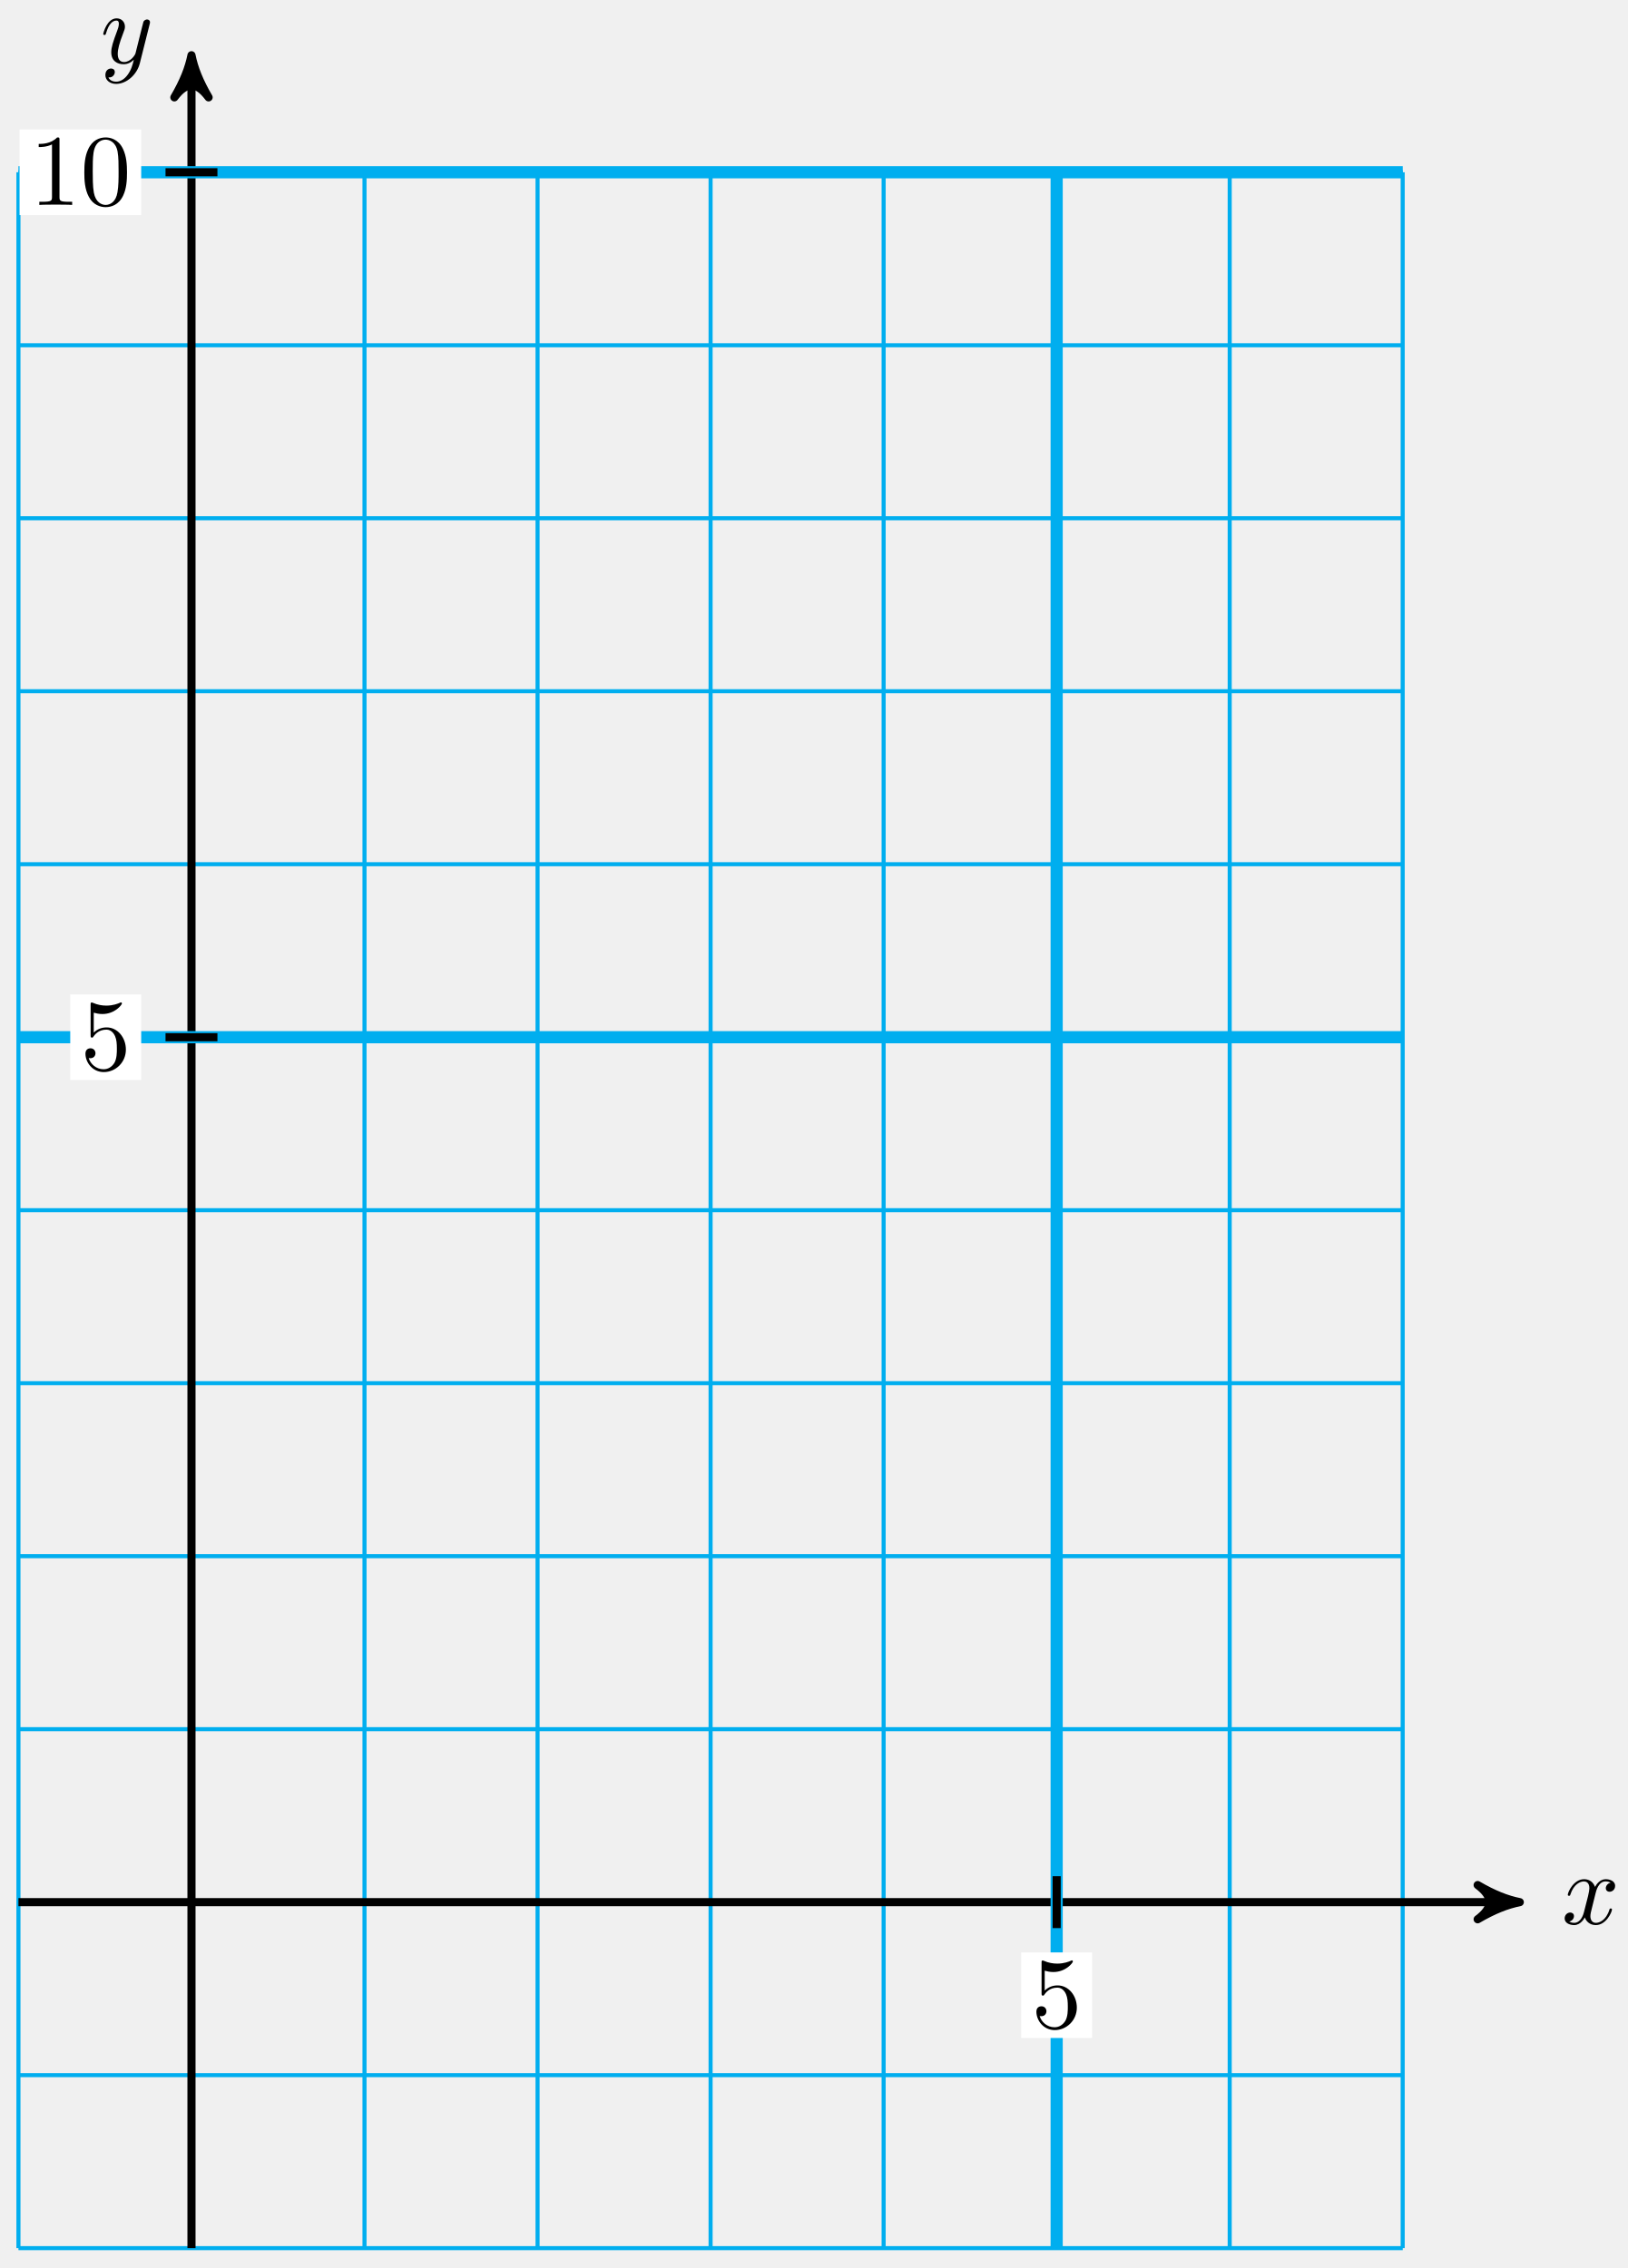
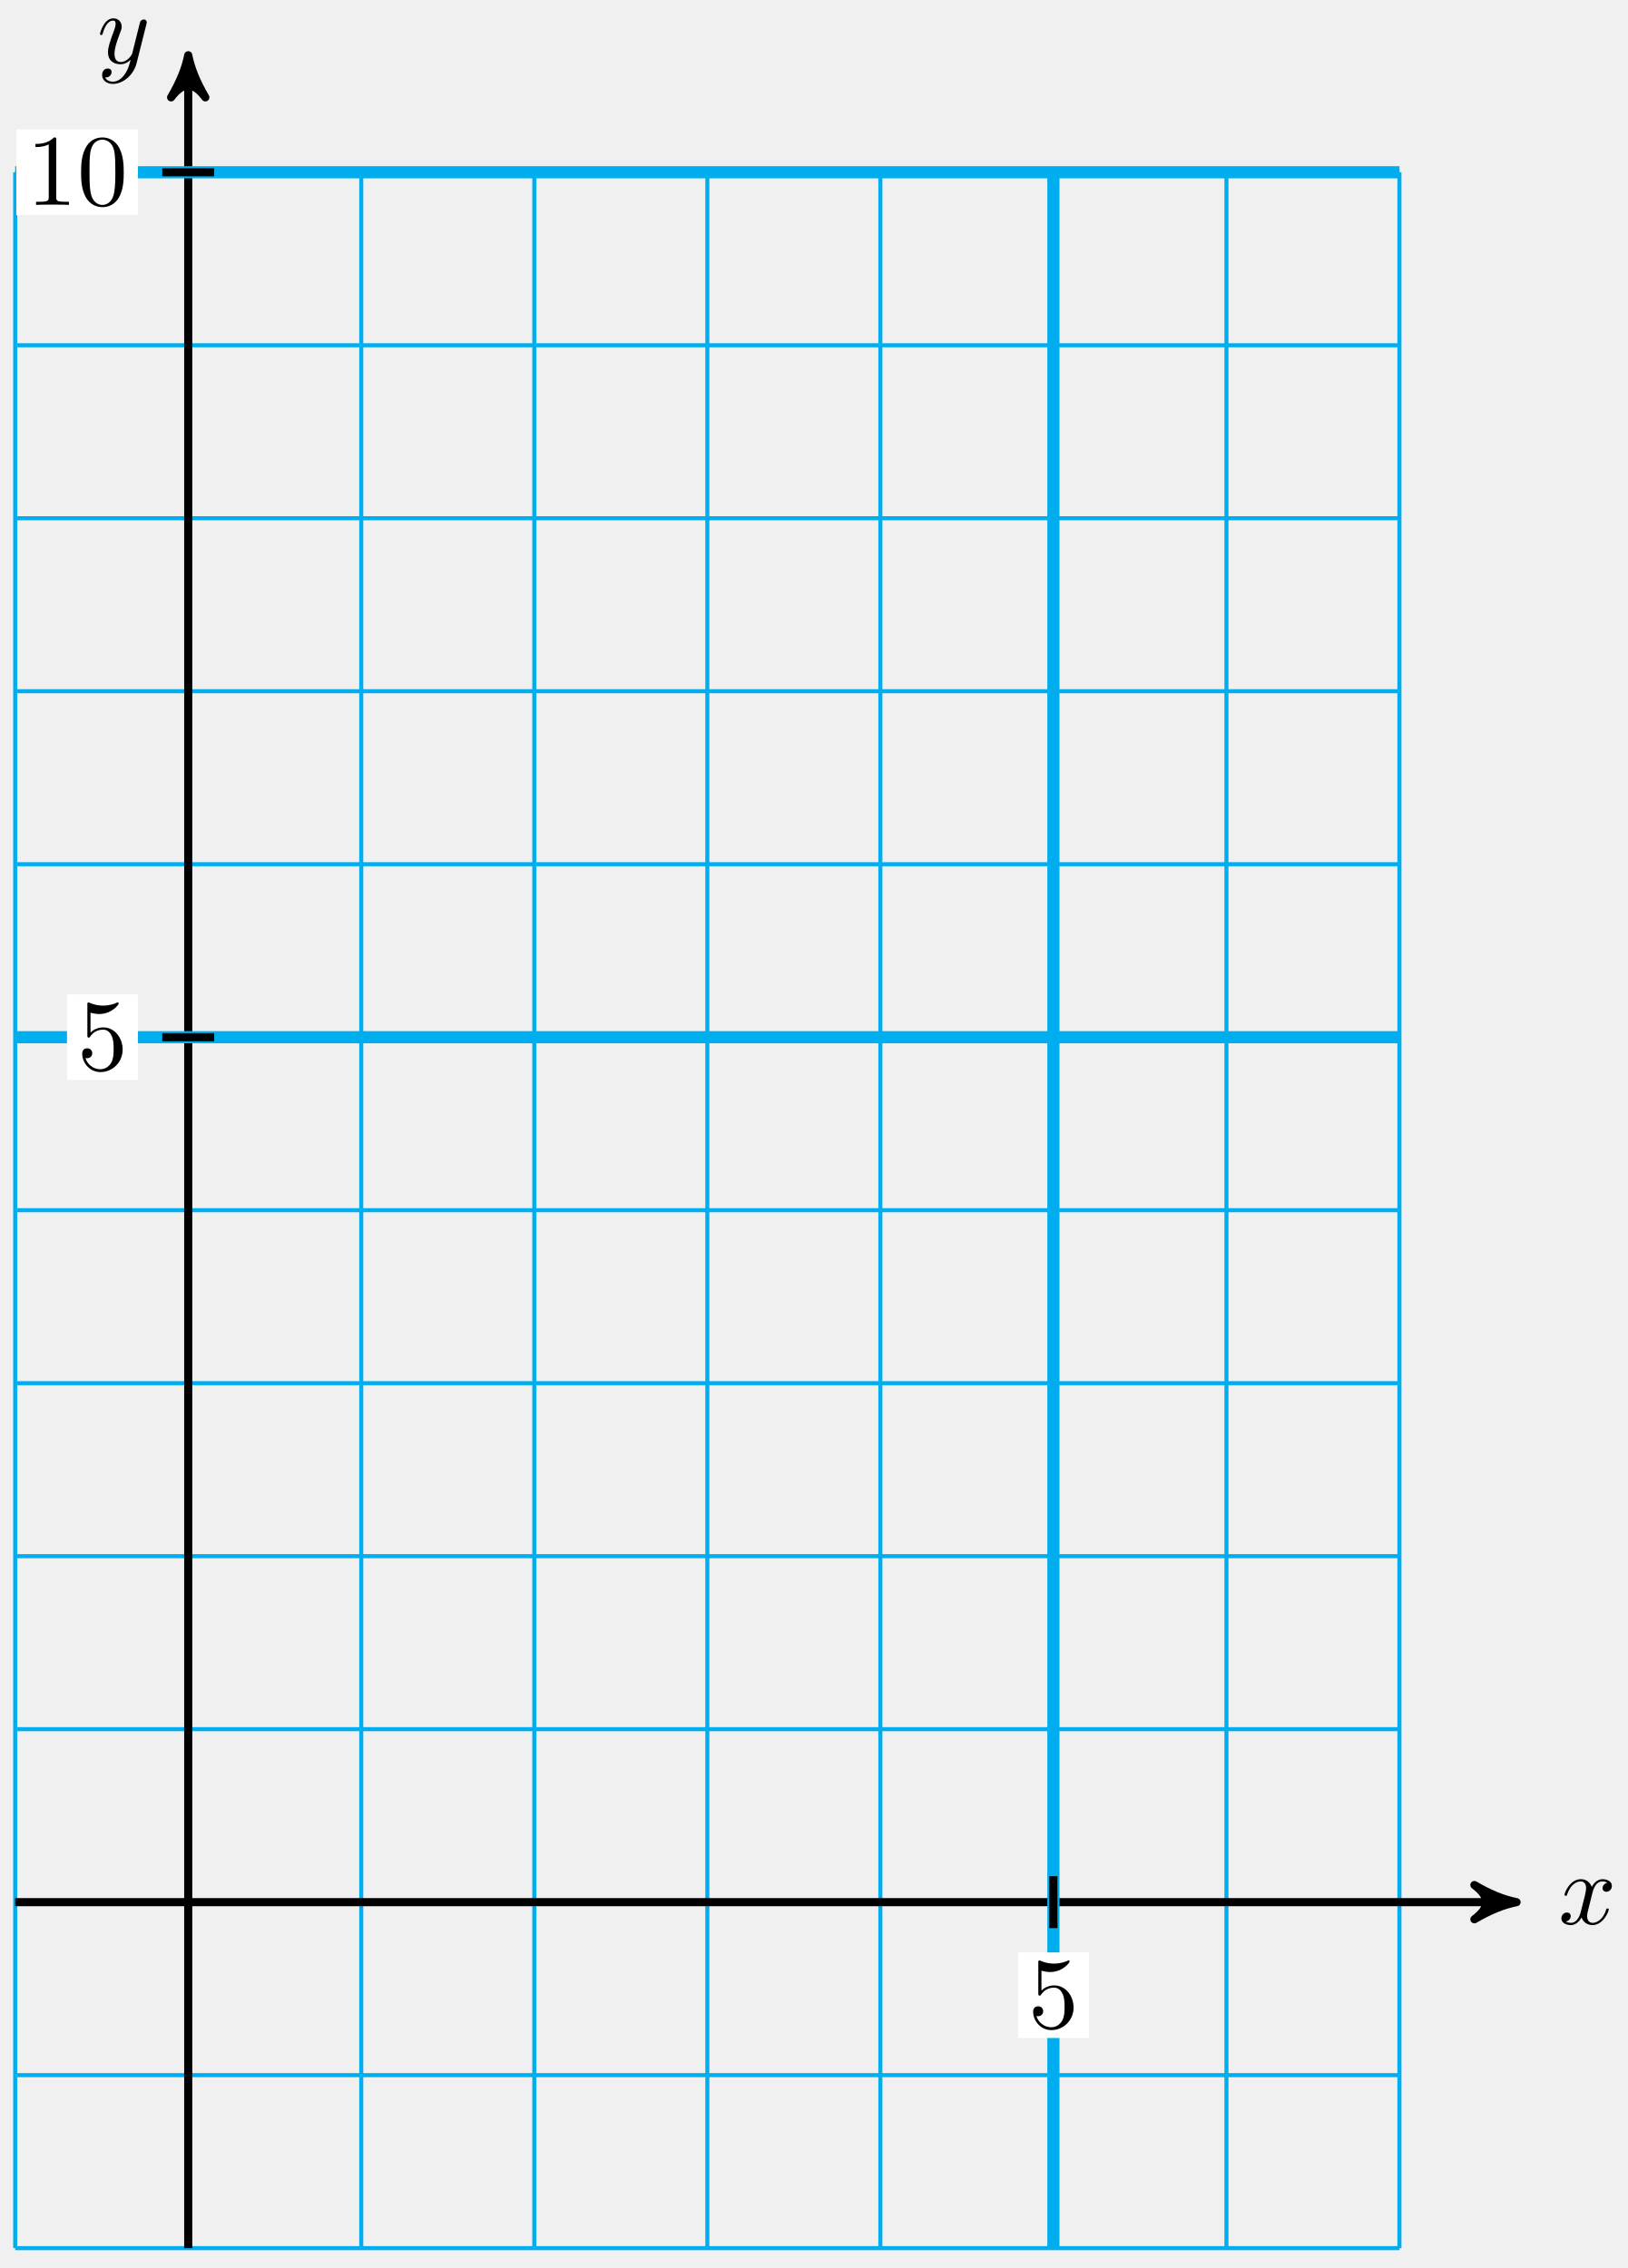
<svg xmlns="http://www.w3.org/2000/svg" xmlns:xlink="http://www.w3.org/1999/xlink" version="1.1" width="160" height="223" viewBox="0 0 160 223">
  <defs>
    <path id="font_1_1" d="M.334 .302C.34 .328 .363 .42 .433 .42 .438 .42 .462 .42 .483 .407 .455 .402 .435 .377 .435 .353 .435 .337 .446 .318 .473 .318 .495 .318 .527 .336 .527 .376 .527 .428 .468 .442 .434 .442 .376 .442 .341 .389 .329 .366 .304 .432 .25 .442 .221 .442 .117 .442 .06 .313 .06 .288 .06 .278 .07 .278 .072 .278 .08 .278 .083 .28 .085 .289 .119 .395 .185 .42 .219 .42 .238 .42 .273 .411 .273 .353 .273 .322 .256 .255 .219 .115 .203 .053 .168 .011 .124 .011 .118 .011 .095 .011 .074 .024 .099 .029 .121 .05 .121 .078 .121 .105 .099 .113 .084 .113 .054 .113 .029 .087 .029 .055 .029 .009 .079-.011 .123-.011 .189-.011 .225 .059 .228 .065 .24 .028 .276-.011 .336-.011 .439-.011 .496 .118 .496 .143 .496 .153 .487 .153 .484 .153 .475 .153 .473 .149 .471 .142 .438 .035 .37 .011 .338 .011 .299 .011 .283 .043 .283 .077 .283 .099 .289 .121 .3 .165L.334 .302Z" />
    <path id="font_1_2" d="M.486 .381C.49 .395 .49 .397 .49 .404 .49 .422 .476 .431 .461 .431 .451 .431 .435 .425 .426 .41 .424 .405 .416 .374 .412 .356 .405 .33 .398 .303 .392 .276L.347 .096C.343 .081 .3 .011 .234 .011 .183 .011 .172 .055 .172 .092 .172 .138 .189 .2 .223 .288 .239 .329 .243 .34 .243 .36 .243 .405 .211 .442 .161 .442 .066 .442 .029 .297 .029 .288 .029 .278 .039 .278 .041 .278 .051 .278 .052 .28 .057 .296 .084 .39 .124 .42 .158 .42 .166 .42 .183 .42 .183 .388 .183 .363 .173 .337 .166 .318 .126 .212 .108 .155 .108 .108 .108 .019 .171-.011 .23-.011 .269-.011 .303 .006 .331 .034 .318-.018 .306-.067 .266-.12 .24-.154 .202-.183 .156-.183 .142-.183 .097-.18 .08-.141 .096-.141 .109-.141 .123-.129 .133-.12 .143-.107 .143-.088 .143-.057 .116-.053 .106-.053 .083-.053 .05-.069 .05-.118 .05-.168 .094-.205 .156-.205 .259-.205 .362-.114 .39-.001L.486 .381Z" />
    <path id="font_2_3" d="M.449 .2C.449 .319 .367 .419 .259 .419 .211 .419 .168 .403 .132 .368V.564C.152 .558 .185 .551 .217 .551 .34 .551 .41 .642 .41 .655 .41 .661 .407 .666 .4 .666 .399 .666 .397 .666 .392 .663 .372 .654 .323 .634 .256 .634 .216 .634 .17 .641 .123 .662 .115 .665 .113 .665 .111 .665 .101 .665 .101 .657 .101 .641V.344C.101 .326 .101 .318 .115 .318 .122 .318 .124 .321 .128 .327 .139 .343 .176 .397 .257 .397 .309 .397 .334 .351 .342 .333 .358 .296 .36 .257 .36 .207 .36 .172 .36 .112 .336 .07 .312 .031 .275 .006 .229 .006 .156 .006 .099 .058 .082 .117 .085 .116 .088 .115 .099 .115 .132 .115 .149 .14 .149 .164 .149 .188 .132 .213 .099 .213 .085 .213 .05 .206 .05 .16 .05 .074 .119-.022 .231-.022 .347-.022 .449 .073 .449 .2Z" />
    <path id="font_2_2" d="M.294 .64C.294 .664 .294 .666 .271 .666 .209 .602 .121 .602 .089 .602V.571C.109 .571 .168 .571 .22 .597V.079C.22 .043 .217 .031 .127 .031H.095V0C.13 .003 .217 .003 .257 .003 .297 .003 .384 .003 .419 0V.031H.387C.297 .031 .294 .042 .294 .079V.64Z" />
    <path id="font_2_1" d="M.46 .32C.46 .4 .455 .48 .42 .554 .374 .65 .292 .666 .25 .666 .19 .666 .117 .64 .076 .547 .044 .478 .039 .4 .039 .32 .039 .245 .043 .155 .084 .079 .127-.002 .2-.022 .249-.022 .303-.022 .379-.001 .423 .094 .455 .163 .46 .241 .46 .32M.249-0C.21-0 .151 .025 .133 .121 .122 .181 .122 .273 .122 .332 .122 .396 .122 .462 .13 .516 .149 .635 .224 .644 .249 .644 .282 .644 .348 .626 .367 .527 .377 .471 .377 .395 .377 .332 .377 .257 .377 .189 .366 .125 .351 .03 .294-0 .249-0Z" />
  </defs>
-   <path transform="matrix(1.00003,0,0,-1.00005,18.82112,187.0287)" stroke-width=".399" stroke-linecap="butt" stroke-miterlimit="10" stroke-linejoin="miter" fill="none" stroke="#00aeef" d="M-17.008-34.017H119.058M-17.008-17.008H119.058M-17.008 0H119.058M-17.008 17.008H119.058M-17.008 34.017H119.058M-17.008 51.025H119.058M-17.008 68.033H119.058M-17.008 85.041H119.058M-17.008 102.05H119.058M-17.008 119.058H119.058M-17.008 136.066H119.058M-17.008 153.074H119.058M-17.008 170.077H119.058M-17.008-34.017V170.083M0-34.017V170.083M17.008-34.017V170.083M34.017-34.017V170.083M51.025-34.017V170.083M68.033-34.017V170.083M85.041-34.017V170.083M102.05-34.017V170.083M119.052-34.017V170.083M119.058 170.083" />
-   <path transform="matrix(1.00003,0,0,-1.00005,18.82112,187.0287)" stroke-width=".797" stroke-linecap="butt" stroke-miterlimit="10" stroke-linejoin="miter" fill="none" stroke="#000000" d="M-17.008 0H129.529" />
-   <path transform="matrix(1.00003,0,0,-1.00005,148.3539,187.0287)" d="M1.036 0C-.259 .259-1.554 .777-3.108 1.684-1.554 .518-1.554-.518-3.108-1.684-1.554-.777-.259-.259 1.036 0Z" />
-   <path transform="matrix(1.00003,0,0,-1.00005,148.3539,187.0287)" stroke-width=".797" stroke-linecap="butt" stroke-linejoin="round" fill="none" stroke="#000000" d="M1.036 0C-.259 .259-1.554 .777-3.108 1.684-1.554 .518-1.554-.518-3.108-1.684-1.554-.777-.259-.259 1.036 0Z" />
-   <use data-text="x" xlink:href="#font_1_1" transform="matrix(9.962899,0,0,-9.963098,153.5082,189.1738)" />
-   <path transform="matrix(1.00003,0,0,-1.00005,18.82112,187.0287)" stroke-width=".797" stroke-linecap="butt" stroke-miterlimit="10" stroke-linejoin="miter" fill="none" stroke="#000000" d="M0-34.017V180.554" />
-   <path transform="matrix(0,-1.00005,-1.00003,-0,18.82112,6.465988)" d="M1.036 0C-.259 .259-1.554 .777-3.108 1.684-1.554 .518-1.554-.518-3.108-1.684-1.554-.777-.259-.259 1.036 0Z" />
-   <path transform="matrix(0,-1.00005,-1.00003,-0,18.82112,6.465988)" stroke-width=".797" stroke-linecap="butt" stroke-linejoin="round" fill="none" stroke="#000000" d="M1.036 0C-.259 .259-1.554 .777-3.108 1.684-1.554 .518-1.554-.518-3.108-1.684-1.554-.777-.259-.259 1.036 0Z" />
-   <use data-text="y" xlink:href="#font_1_2" transform="matrix(9.962899,0,0,-9.963098,9.859848,6.207672)" />
-   <path transform="matrix(1.00003,0,0,-1.00005,18.82112,187.0287)" stroke-width="1.196" stroke-linecap="butt" stroke-miterlimit="10" stroke-linejoin="miter" fill="none" stroke="#00aeef" d="M85.041-34.017V170.083" />
-   <path transform="matrix(1.00003,0,0,-1.00005,18.82112,187.0287)" stroke-width=".797" stroke-linecap="butt" stroke-miterlimit="10" stroke-linejoin="miter" fill="none" stroke="#000000" d="M85.041 2.551V-2.551" />
-   <path transform="matrix(1.00003,0,0,-1.00005,18.82112,187.0287)" d="M81.554-13.355H88.528V-4.942H81.554Z" fill="#ffffff" />
-   <use data-text="5" xlink:href="#font_2_3" transform="matrix(9.962899,0,0,-9.963098,101.3746,199.3883)" />
-   <path transform="matrix(1.00003,0,0,-1.00005,18.82112,187.0287)" stroke-width="1.196" stroke-linecap="butt" stroke-miterlimit="10" stroke-linejoin="miter" fill="none" stroke="#00aeef" d="M-17.008 85.041H119.058" />
-   <path transform="matrix(1.00003,0,0,-1.00005,18.82112,187.0287)" stroke-width=".797" stroke-linecap="butt" stroke-miterlimit="10" stroke-linejoin="miter" fill="none" stroke="#000000" d="M2.551 85.041H-2.551" />
-   <path transform="matrix(1.00003,0,0,-1.00005,18.82112,187.0287)" d="M-11.916 80.835H-4.942V89.248H-11.916Z" fill="#ffffff" />
-   <use data-text="5" xlink:href="#font_2_3" transform="matrix(9.962899,0,0,-9.963098,7.900795,105.1936)" />
-   <path transform="matrix(1.00003,0,0,-1.00005,18.82112,187.0287)" stroke-width="1.196" stroke-linecap="butt" stroke-miterlimit="10" stroke-linejoin="miter" fill="none" stroke="#00aeef" d="M-17.008 170.083H119.058" />
-   <path transform="matrix(1.00003,0,0,-1.00005,18.82112,187.0287)" stroke-width=".797" stroke-linecap="butt" stroke-miterlimit="10" stroke-linejoin="miter" fill="none" stroke="#000000" d="M2.551 170.083H-2.551" />
-   <path transform="matrix(1.00003,0,0,-1.00005,18.82112,187.0287)" d="M-16.898 165.876H-4.942V174.289H-16.898Z" fill="#ffffff" />
-   <use data-text="1" xlink:href="#font_2_2" transform="matrix(9.962899,0,0,-9.963098,2.91864,20.14838)" />
-   <use data-text="0" xlink:href="#font_2_1" transform="matrix(9.962899,0,0,-9.963098,7.900086,20.14838)" />
+   <path transform="matrix(1.00002,0,0,-1.00005,18.50202,187.0287)" stroke-width=".399" stroke-linecap="butt" stroke-miterlimit="10" stroke-linejoin="miter" fill="none" stroke="#00aeef" d="M-17.008-34.017H119.058M-17.008-17.008H119.058M-17.008 0H119.058M-17.008 17.008H119.058M-17.008 34.017H119.058M-17.008 51.025H119.058M-17.008 68.033H119.058M-17.008 85.041H119.058M-17.008 102.05H119.058M-17.008 119.058H119.058M-17.008 136.066H119.058M-17.008 153.074H119.058M-17.008 170.077H119.058M-17.008-34.017V170.083M0-34.017V170.083M17.008-34.017V170.083M34.017-34.017V170.083M51.025-34.017V170.083M68.033-34.017V170.083M85.041-34.017V170.083M102.05-34.017V170.083M119.052-34.017V170.083M119.058 170.083" />
+   <path transform="matrix(1.00002,0,0,-1.00005,18.50202,187.0287)" stroke-width=".797" stroke-linecap="butt" stroke-miterlimit="10" stroke-linejoin="miter" fill="none" stroke="#000000" d="M-17.008 0H129.529" />
+   <path transform="matrix(1.00002,0,0,-1.00005,148.0335,187.0287)" d="M1.036 0C-.259 .259-1.554 .777-3.108 1.684-1.554 .518-1.554-.518-3.108-1.684-1.554-.777-.259-.259 1.036 0Z" />
+   <path transform="matrix(1.00002,0,0,-1.00005,148.0335,187.0287)" stroke-width=".797" stroke-linecap="butt" stroke-linejoin="round" fill="none" stroke="#000000" d="M1.036 0C-.259 .259-1.554 .777-3.108 1.684-1.554 .518-1.554-.518-3.108-1.684-1.554-.777-.259-.259 1.036 0Z" />
+   <use data-text="x" xlink:href="#font_1_1" transform="matrix(9.962799,0,0,-9.963098,153.1877,189.1738)" />
+   <path transform="matrix(1.00002,0,0,-1.00005,18.50202,187.0287)" stroke-width=".797" stroke-linecap="butt" stroke-miterlimit="10" stroke-linejoin="miter" fill="none" stroke="#000000" d="M0-34.017V180.554" />
+   <path transform="matrix(0,-1.00005,-1.00002,-0,18.50202,6.465988)" d="M1.036 0C-.259 .259-1.554 .777-3.108 1.684-1.554 .518-1.554-.518-3.108-1.684-1.554-.777-.259-.259 1.036 0Z" />
+   <path transform="matrix(0,-1.00005,-1.00002,-0,18.50202,6.465988)" stroke-width=".797" stroke-linecap="butt" stroke-linejoin="round" fill="none" stroke="#000000" d="M1.036 0C-.259 .259-1.554 .777-3.108 1.684-1.554 .518-1.554-.518-3.108-1.684-1.554-.777-.259-.259 1.036 0Z" />
+   <use data-text="y" xlink:href="#font_1_2" transform="matrix(9.962799,0,0,-9.963098,9.540833,6.207672)" />
+   <path transform="matrix(1.00002,0,0,-1.00005,18.50202,187.0287)" stroke-width="1.196" stroke-linecap="butt" stroke-miterlimit="10" stroke-linejoin="miter" fill="none" stroke="#00aeef" d="M85.041-34.017V170.083" />
+   <path transform="matrix(1.00002,0,0,-1.00005,18.50202,187.0287)" stroke-width=".797" stroke-linecap="butt" stroke-miterlimit="10" stroke-linejoin="miter" fill="none" stroke="#000000" d="M85.041 2.551V-2.551" />
+   <path transform="matrix(1.00002,0,0,-1.00005,18.50202,187.0287)" d="M81.554-13.355H88.528V-4.942H81.554Z" fill="#ffffff" />
+   <use data-text="5" xlink:href="#font_2_3" transform="matrix(9.962799,0,0,-9.963098,101.0547,199.3883)" />
+   <path transform="matrix(1.00002,0,0,-1.00005,18.50202,187.0287)" stroke-width="1.196" stroke-linecap="butt" stroke-miterlimit="10" stroke-linejoin="miter" fill="none" stroke="#00aeef" d="M-17.008 85.041H119.058" />
+   <path transform="matrix(1.00002,0,0,-1.00005,18.50202,187.0287)" stroke-width=".797" stroke-linecap="butt" stroke-miterlimit="10" stroke-linejoin="miter" fill="none" stroke="#000000" d="M2.551 85.041H-2.551" />
+   <path transform="matrix(1.00002,0,0,-1.00005,18.50202,187.0287)" d="M-11.916 80.835H-4.942V89.248H-11.916Z" fill="#ffffff" />
+   <use data-text="5" xlink:href="#font_2_3" transform="matrix(9.962799,0,0,-9.963098,7.581795,105.1936)" />
+   <path transform="matrix(1.00002,0,0,-1.00005,18.50202,187.0287)" stroke-width="1.196" stroke-linecap="butt" stroke-miterlimit="10" stroke-linejoin="miter" fill="none" stroke="#00aeef" d="M-17.008 170.083H119.058" />
+   <path transform="matrix(1.00002,0,0,-1.00005,18.50202,187.0287)" stroke-width=".797" stroke-linecap="butt" stroke-miterlimit="10" stroke-linejoin="miter" fill="none" stroke="#000000" d="M2.551 170.083H-2.551" />
+   <path transform="matrix(1.00002,0,0,-1.00005,18.50202,187.0287)" d="M-16.898 165.876H-4.942V174.289H-16.898Z" fill="#ffffff" />
+   <use data-text="1" xlink:href="#font_2_2" transform="matrix(9.962799,0,0,-9.963098,2.599693,20.14838)" />
+   <use data-text="0" xlink:href="#font_2_1" transform="matrix(9.962799,0,0,-9.963098,7.581093,20.14838)" />
</svg>
